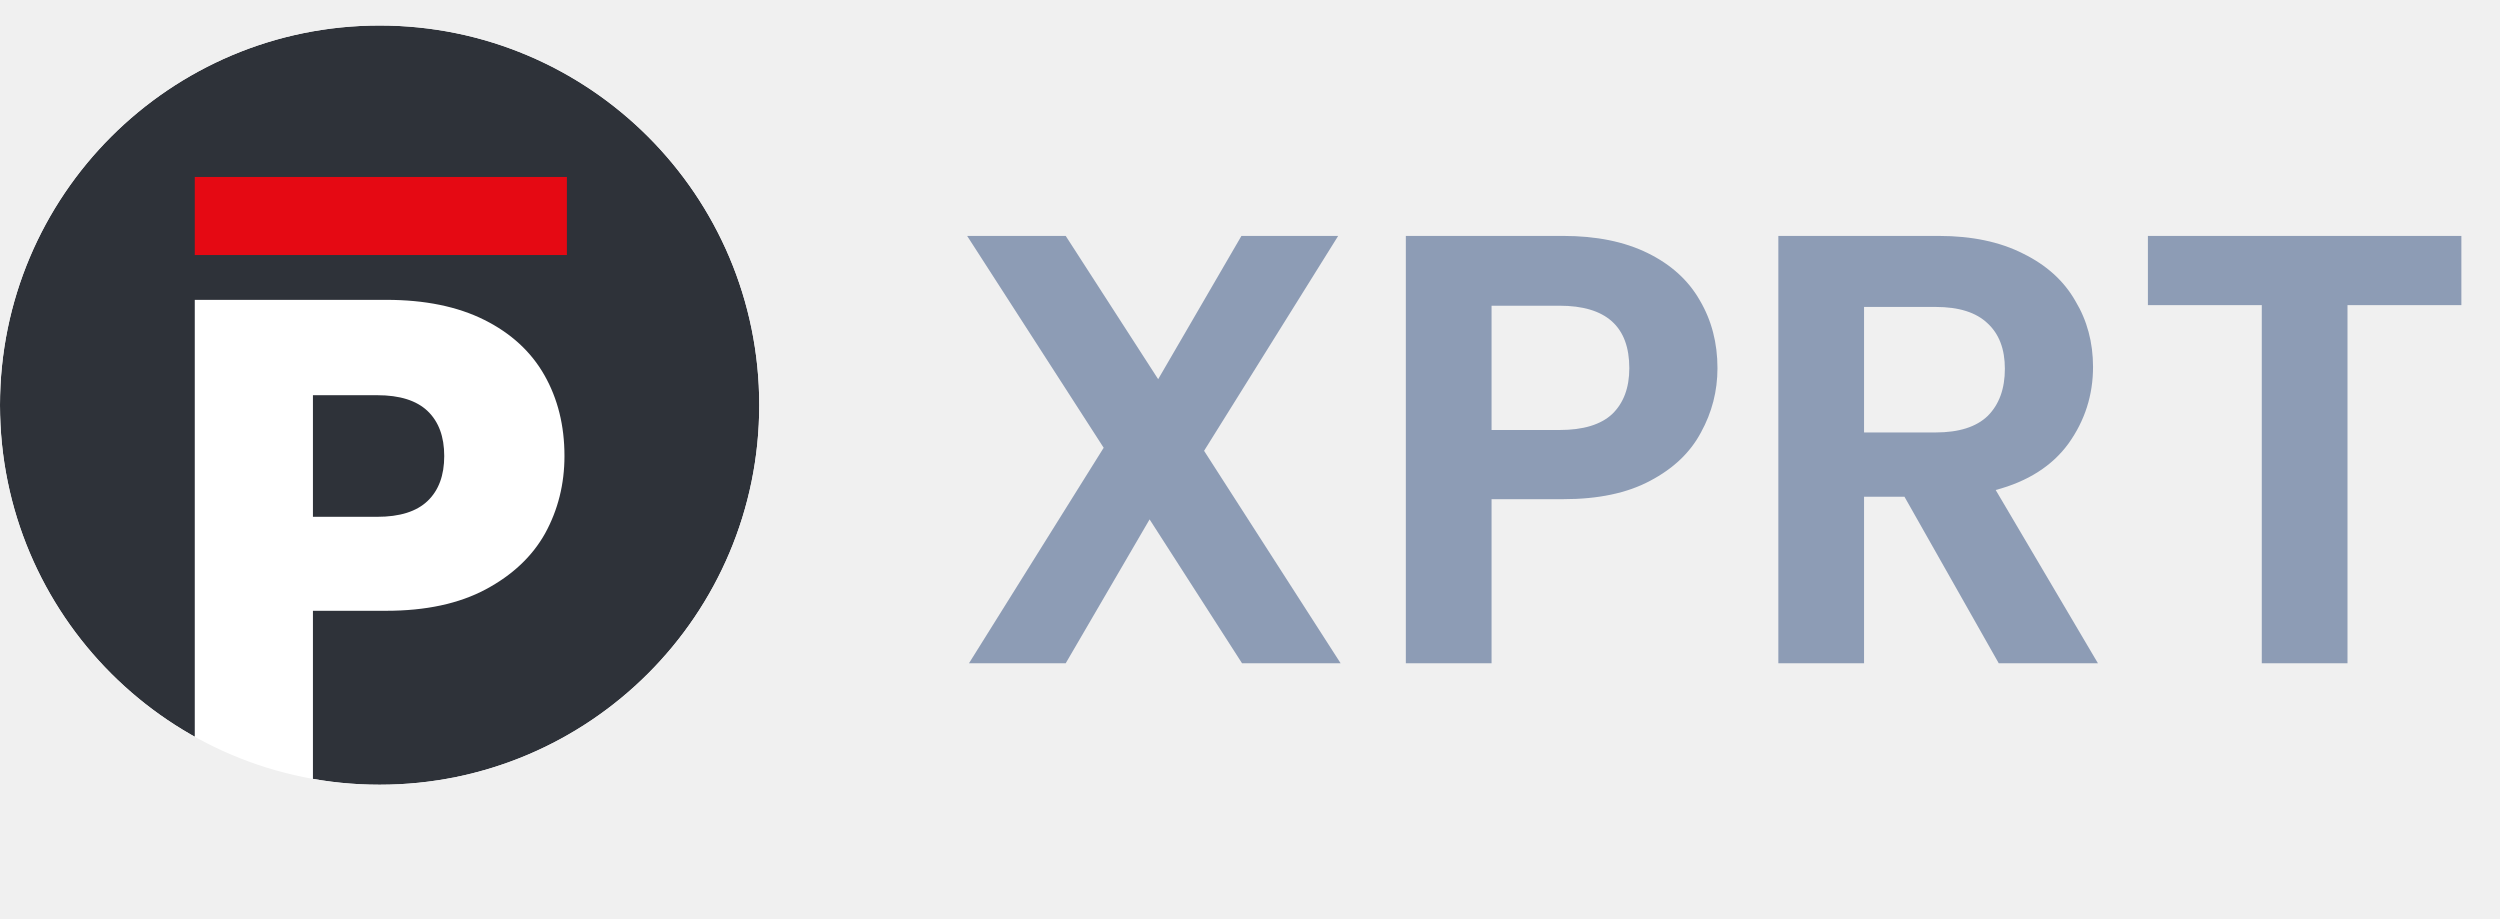
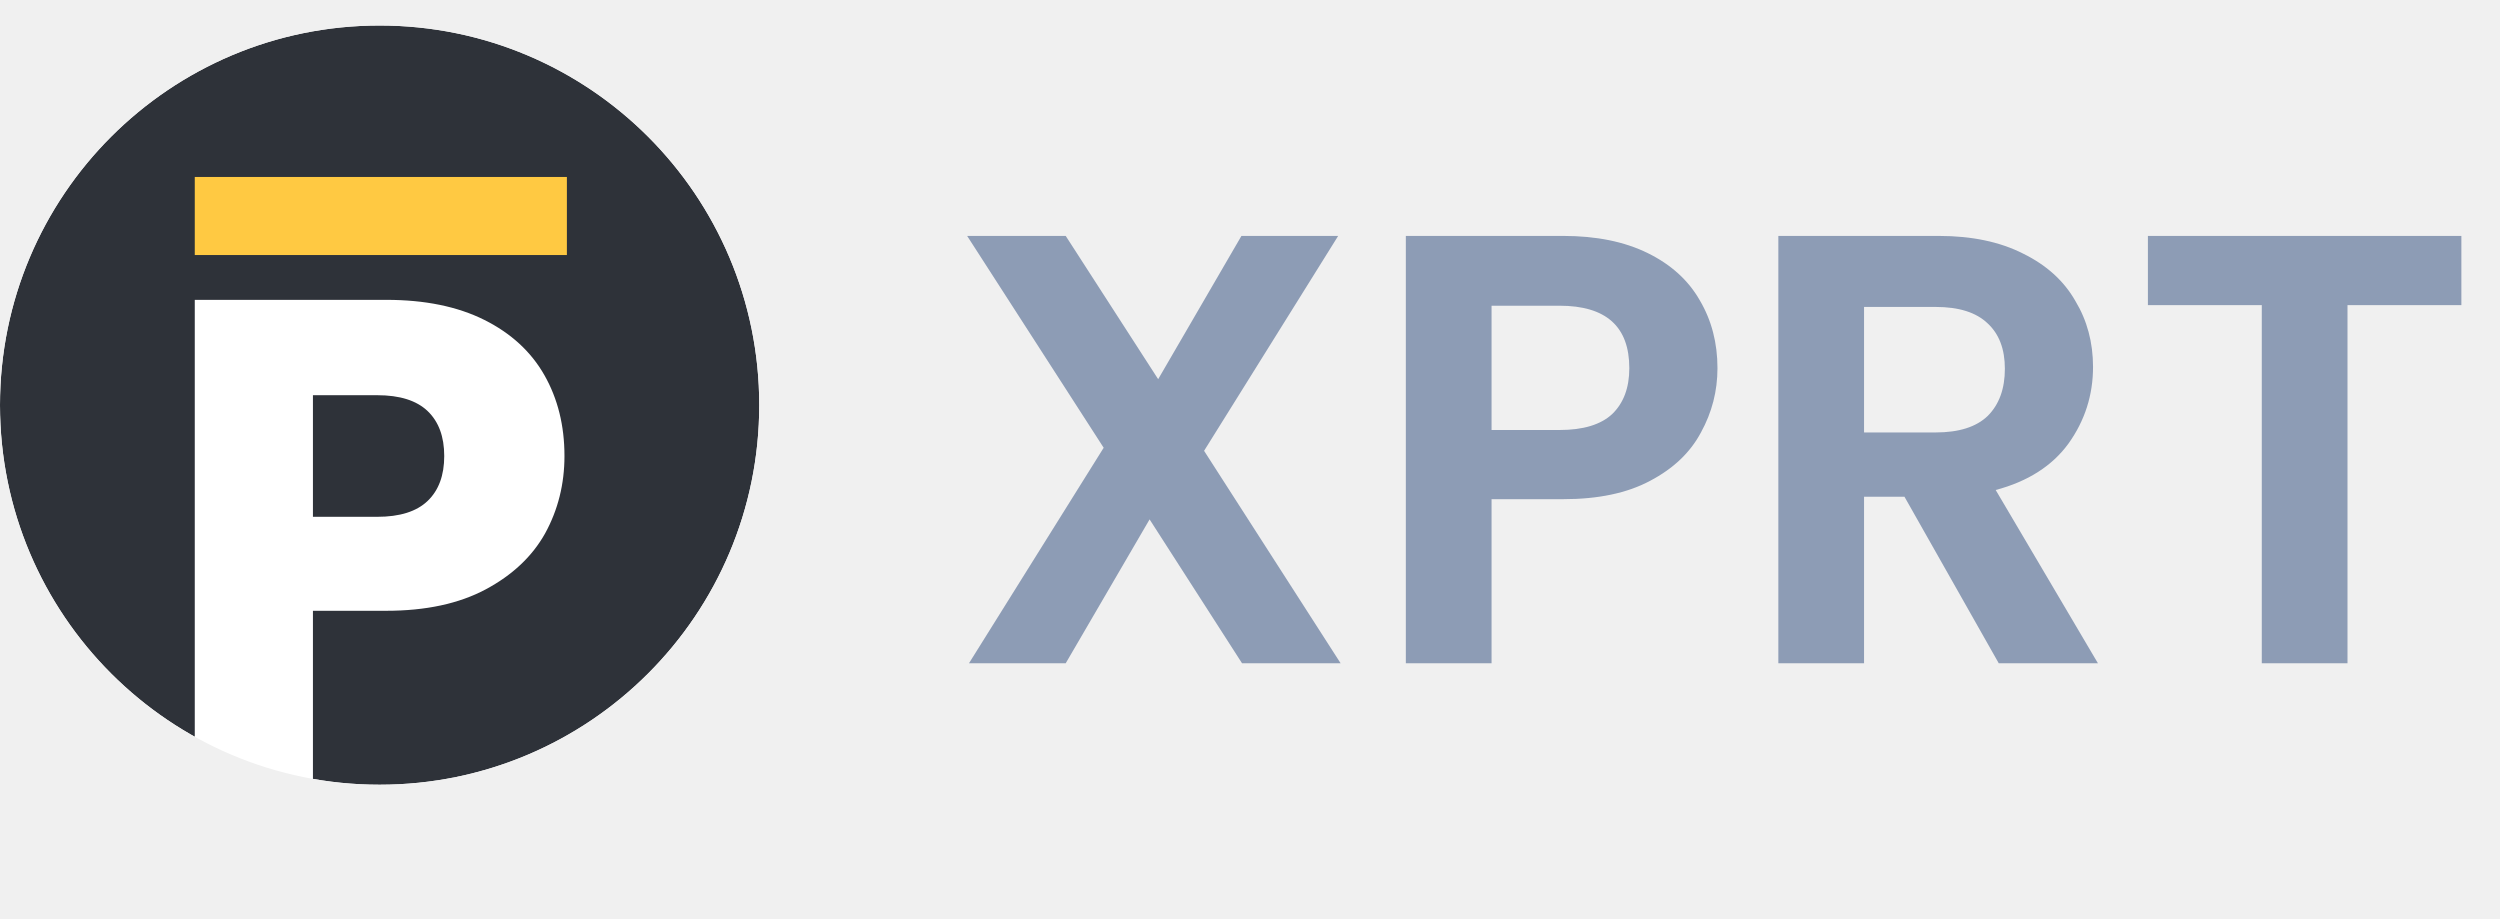
<svg xmlns="http://www.w3.org/2000/svg" width="98" height="36" viewBox="0 0 98 36" fill="none">
  <path d="M48.688 26L45.064 20.36L41.776 26H37.984L43.264 17.552L37.912 9.248H41.776L45.4 14.864L48.664 9.248H52.456L47.2 17.672L52.552 26H48.688ZM67.325 14.432C67.325 15.328 67.109 16.168 66.677 16.952C66.261 17.736 65.597 18.368 64.685 18.848C63.789 19.328 62.653 19.568 61.277 19.568H58.469V26H55.109V9.248H61.277C62.573 9.248 63.677 9.472 64.589 9.92C65.501 10.368 66.181 10.984 66.629 11.768C67.093 12.552 67.325 13.44 67.325 14.432ZM61.133 16.856C62.061 16.856 62.749 16.648 63.197 16.232C63.645 15.8 63.869 15.2 63.869 14.432C63.869 12.8 62.957 11.984 61.133 11.984H58.469V16.856H61.133ZM78.351 26L74.655 19.472H73.071V26H69.711V9.248H75.999C77.295 9.248 78.399 9.48 79.311 9.944C80.223 10.392 80.903 11.008 81.351 11.792C81.815 12.56 82.047 13.424 82.047 14.384C82.047 15.488 81.727 16.488 81.087 17.384C80.447 18.264 79.495 18.872 78.231 19.208L82.239 26H78.351ZM73.071 16.952H75.879C76.791 16.952 77.471 16.736 77.919 16.304C78.367 15.856 78.591 15.24 78.591 14.456C78.591 13.688 78.367 13.096 77.919 12.68C77.471 12.248 76.791 12.032 75.879 12.032H73.071V16.952ZM96.486 9.248V11.96H92.022V26H88.662V11.96H84.198V9.248H96.486Z" fill="#8D9CB5" />
  <mask id="mask0" mask-type="alpha" maskUnits="userSpaceOnUse" x="0" y="1" width="30" height="30">
    <rect y="1" width="29.762" height="29.761" rx="14.88" fill="white" />
  </mask>
  <g mask="url(#mask0)">
    <rect y="1" width="29.762" height="29.761" rx="14.88" fill="#2E3239" />
    <path d="M22.127 17.876C22.127 18.977 21.874 19.988 21.368 20.91C20.863 21.812 20.086 22.544 19.039 23.104C17.991 23.663 16.691 23.943 15.138 23.943H12.267V30.769H7.635V11.754H15.138C16.655 11.754 17.937 12.016 18.985 12.54C20.032 13.063 20.818 13.786 21.341 14.707C21.865 15.628 22.127 16.684 22.127 17.876ZM14.786 20.259C15.671 20.259 16.33 20.052 16.764 19.636C17.197 19.221 17.414 18.634 17.414 17.876C17.414 17.117 17.197 16.53 16.764 16.115C16.33 15.7 15.671 15.492 14.786 15.492H12.267V20.259H14.786Z" fill="white" />
-     <path d="M22.222 6.937H7.635V9.997H22.222V6.937Z" fill="#E50913" />
+     <path d="M22.222 6.937H7.635V9.997H22.222V6.937Z" fill="#ffc942" />
  </g>
</svg>
